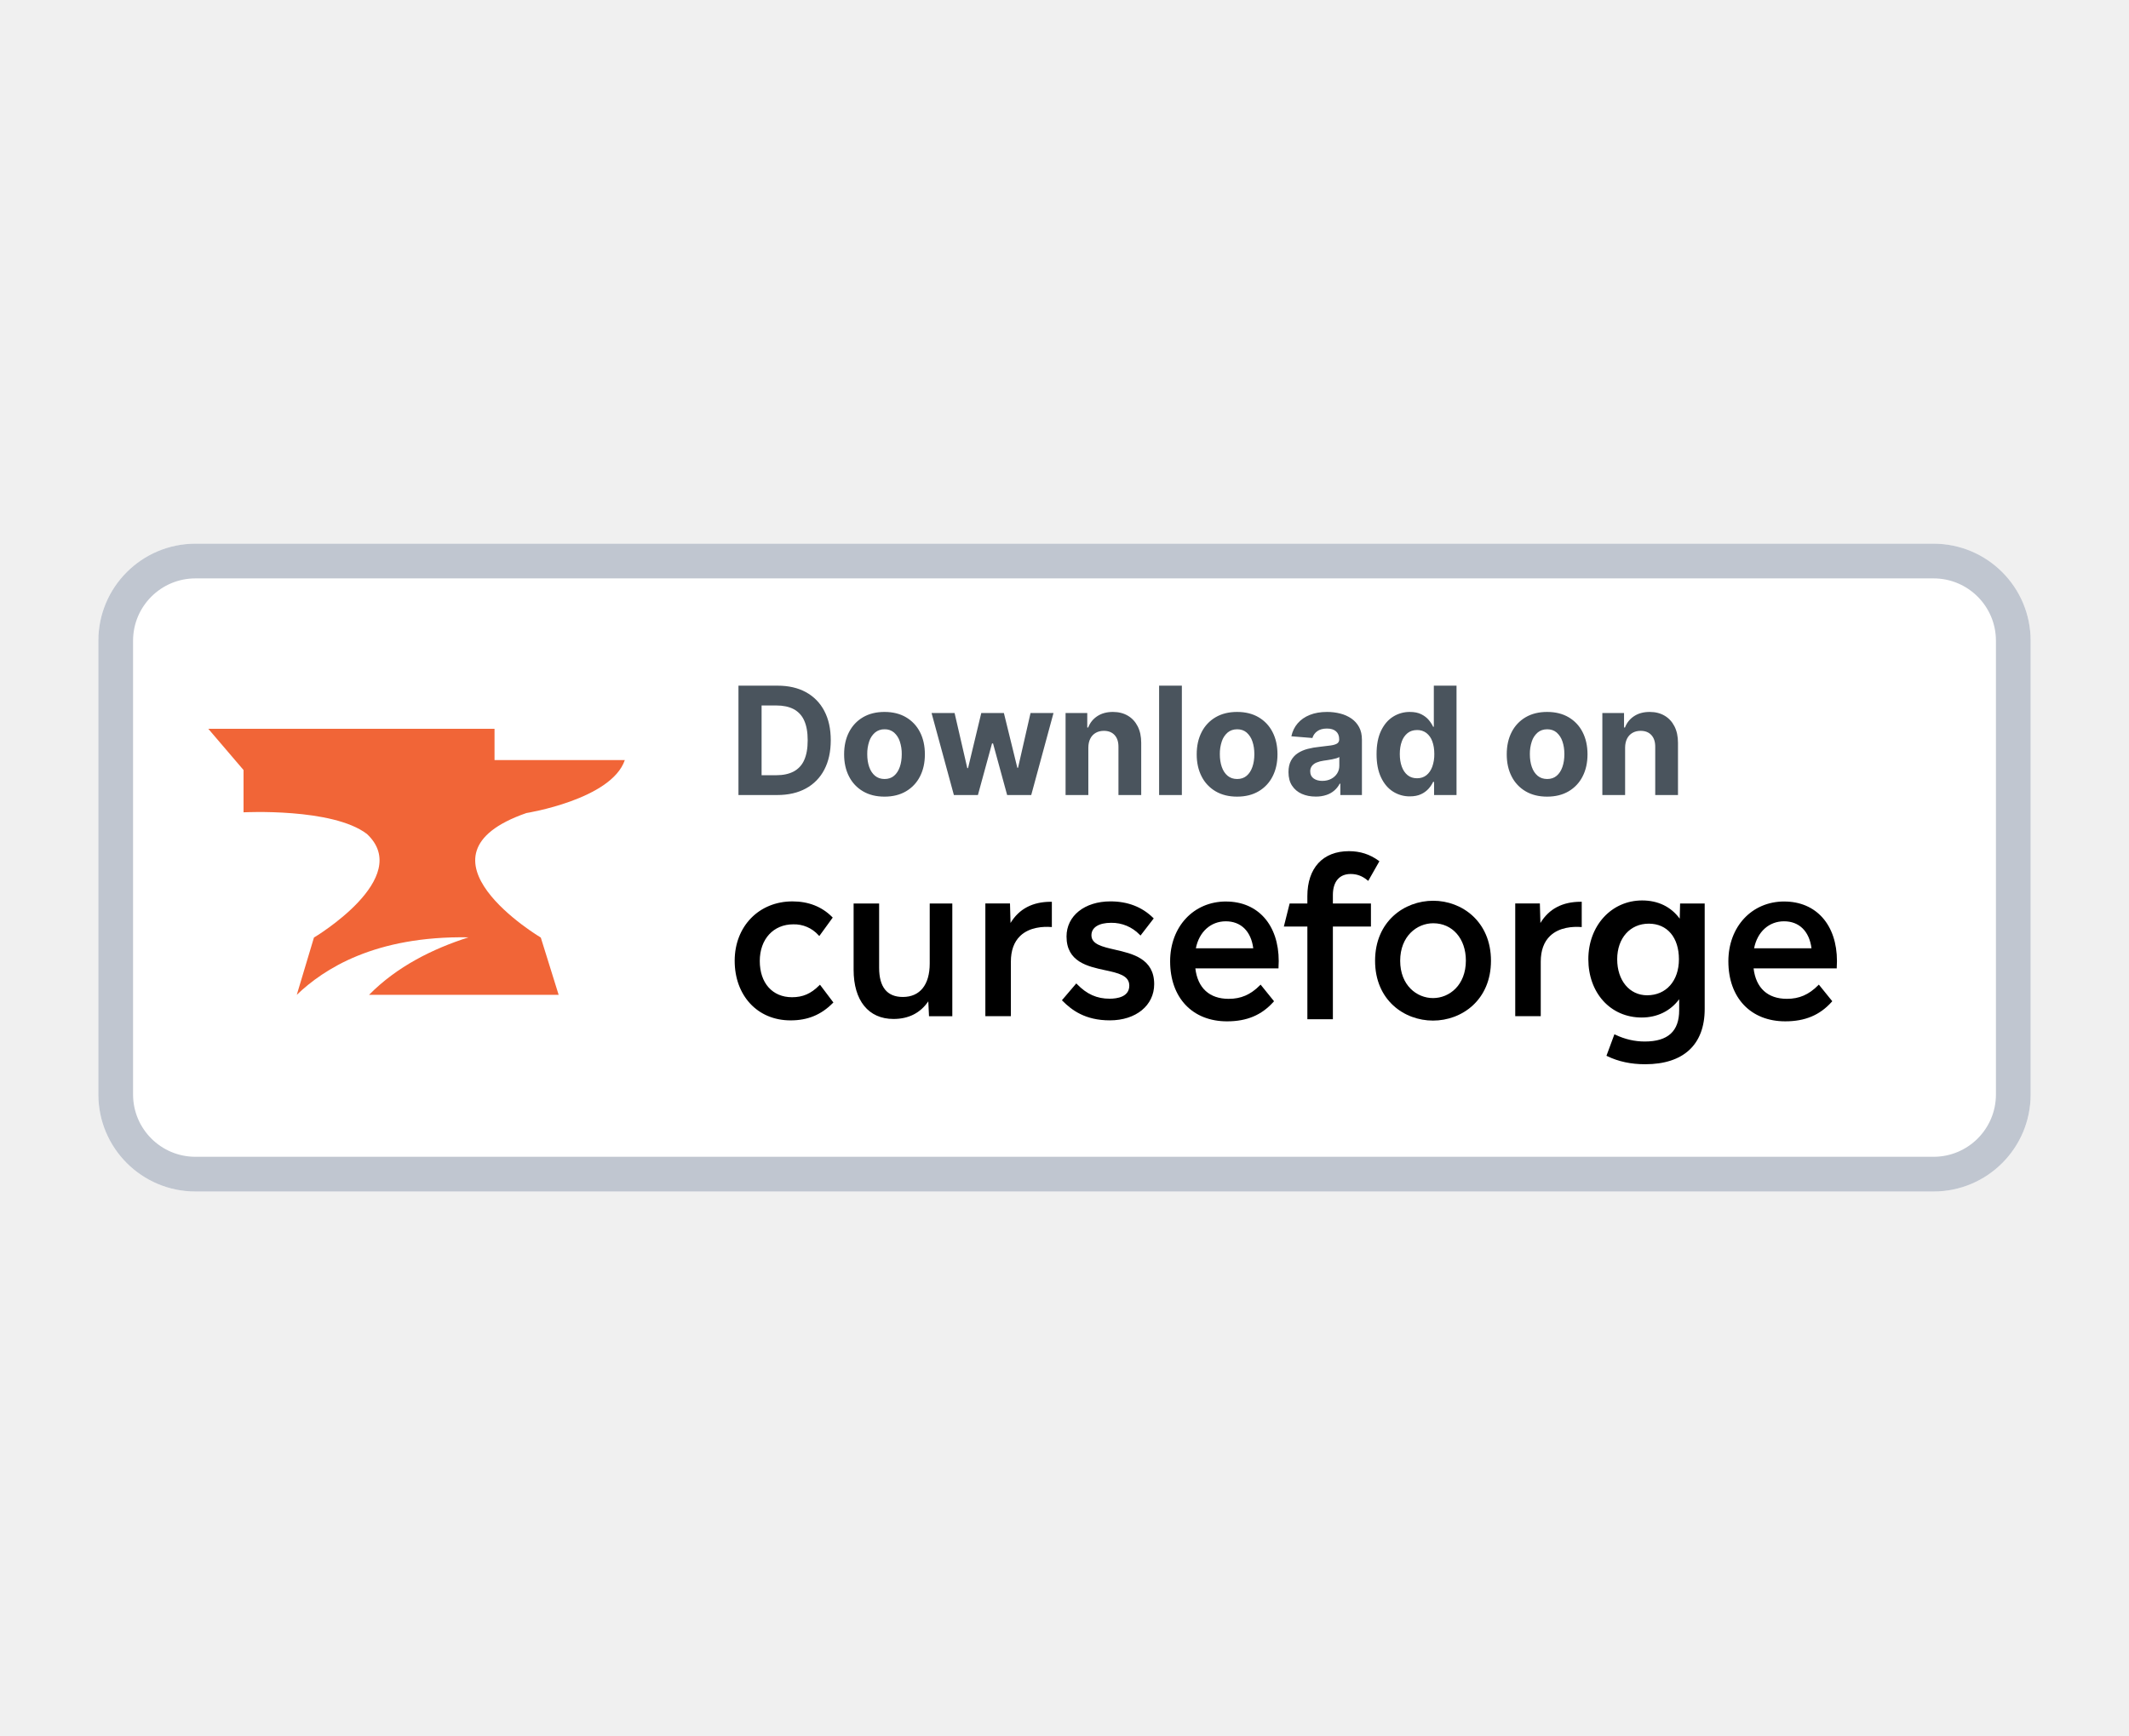
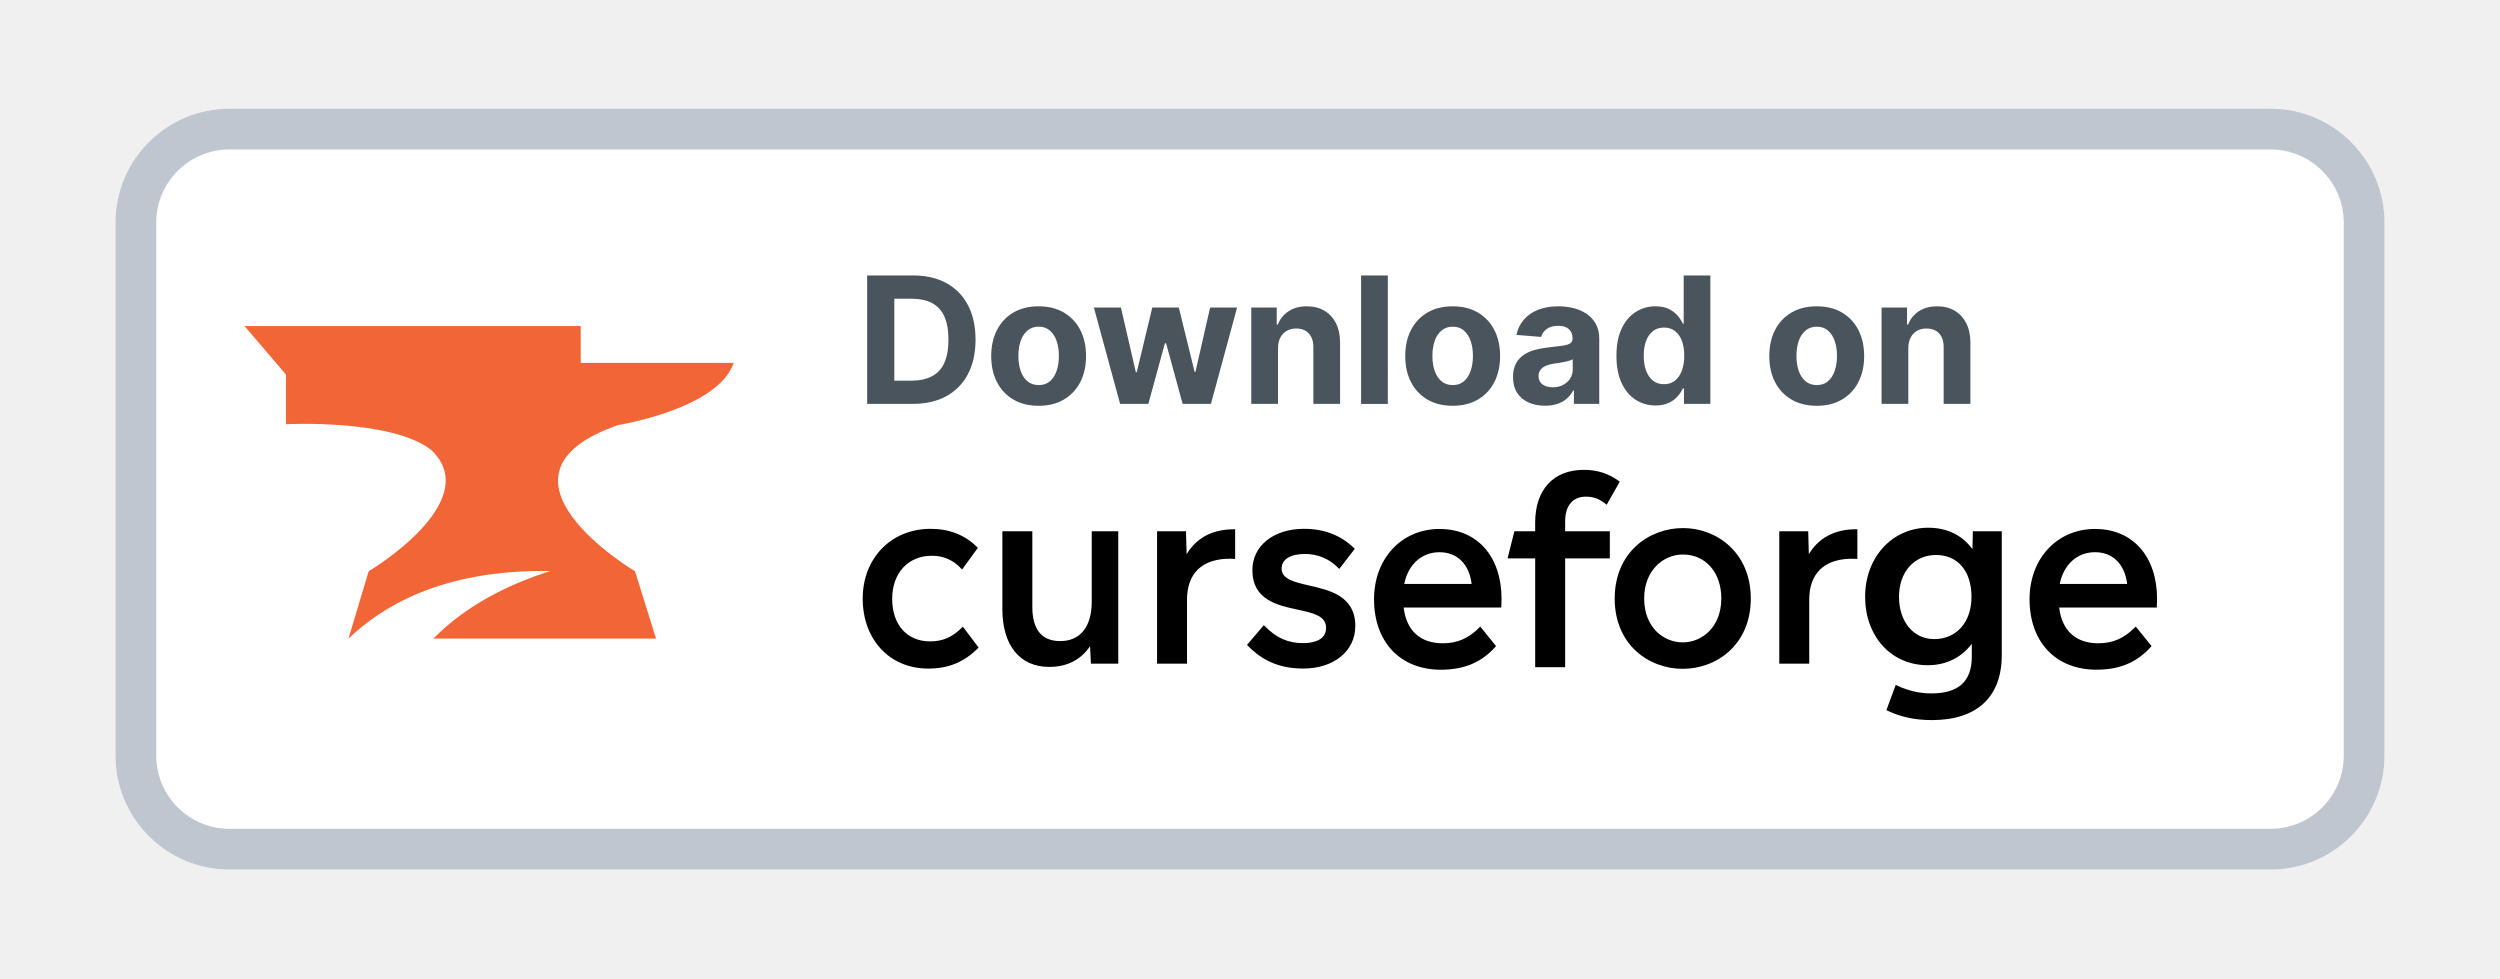
- <svg xmlns="http://www.w3.org/2000/svg" width="184" fill-rule="evenodd" stroke-linejoin="round" stroke-miterlimit="1.5" viewBox="0 0 184 72" height="150">
+ <svg xmlns="http://www.w3.org/2000/svg" width="184" fill-rule="evenodd" stroke-linejoin="round" stroke-miterlimit="1.5" viewBox="0 0 184 72">
  <path fill="#fff" d="M175.5 16.389A8.39 8.39 0 0 0 167.111 8H16.889A8.39 8.39 0 0 0 8.5 16.389v39.222A8.39 8.39 0 0 0 16.889 64h150.222a8.39 8.39 0 0 0 8.389-8.389V16.389Z" />
  <path fill="#c0c6d0" d="M175.5 16.389A8.39 8.39 0 0 0 167.111 8H16.889A8.39 8.39 0 0 0 8.5 16.389v39.222A8.39 8.39 0 0 0 16.889 64h150.222a8.39 8.39 0 0 0 8.389-8.389V16.389Zm-3 0v39.222A5.39 5.39 0 0 1 167.111 61H16.889a5.39 5.39 0 0 1-5.389-5.389V16.389A5.39 5.39 0 0 1 16.889 11h150.222a5.39 5.39 0 0 1 5.389 5.389Z" />
  <path fill="#f16537" d="M45.489 31.285s7.35-1.169 8.511-4.579H42.74V24H18l3.048 3.567v3.655s7.69-.403 10.665 1.872c4.072 3.807-4.58 8.953-4.58 8.953L25.649 47c2.32-2.228 6.741-5.111 14.848-4.972-3.085.984-6.187 2.52-8.602 4.972h16.387l-1.543-4.952s-11.877-7.065-1.25-10.762v-.001z" />
  <svg viewBox="0 0 184 72" x="30" y="33" width="184">
    <path d="M40.792 13.195c-.708.708-1.409 1.011-2.343 1.011-1.692 0-2.785-1.23-2.785-3.132s1.19-3.169 2.893-3.169a2.82 2.82 0 0 1 2.178.935l.074.077 1.16-1.597-.056-.055c-.889-.891-2.041-1.343-3.426-1.343-2.893 0-4.992 2.158-4.992 5.134s1.94 5.152 4.828 5.152c1.476 0 2.633-.474 3.645-1.491l.058-.057-1.16-1.537-.072.072h-.002zm7.239.989c1.474 0 2.321-1.055 2.321-2.892v-5.19h1.952v9.745H50.29l-.061-1.286c-.69 1.011-1.701 1.524-3.011 1.524-2.157 0-3.444-1.588-3.444-4.25V6.102h2.205v5.56c0 1.673.69 2.522 2.052 2.522zm9.305-6.4L57.289 6.1H55.16v9.745h2.205v-4.708c0-.968.273-1.721.811-2.234.805-.769 1.997-.812 2.635-.769l.096.007V5.955h-.09c-1.575 0-2.743.616-3.48 1.83zm9.018 2.311l.005.001v-.002l.002.001c1.511.345 3.39.774 3.39 2.979 0 1.845-1.577 3.132-3.834 3.132-2.137 0-3.302-.897-4.078-1.677l-.061-.061 1.241-1.456.069.07c.845.867 1.712 1.252 2.812 1.252.634 0 1.7-.147 1.7-1.131 0-.884-.977-1.094-2.109-1.337l-.005-.001c-1.477-.319-3.311-.715-3.311-2.906 0-1.789 1.562-3.038 3.798-3.038 1.483 0 2.722.476 3.679 1.415l.06.057-1.143 1.481-.072-.072a3.35 3.35 0 0 0-2.469-1.029c-1.064 0-1.7.402-1.7 1.075 0 .783.94.997 2.029 1.246z" fill-rule="nonzero" />
    <path d="M75.957 5.931c-2.798 0-4.828 2.175-4.828 5.171 0 3.153 1.931 5.189 4.918 5.189 1.707 0 2.98-.533 4.01-1.679l.052-.059-1.161-1.437-.07.07c-.8.802-1.627 1.16-2.686 1.16-1.662 0-2.682-.933-2.883-2.632h7.187v-.092l.009-.264.009-.273c0-3.13-1.788-5.152-4.557-5.152v-.002zm-2.604 4.047c.278-1.422 1.284-2.335 2.586-2.335s2.184.85 2.375 2.335h-4.961z" />
    <path fill-rule="nonzero" d="M86.732 3.553c-.977 0-1.537.662-1.537 1.815v.734h3.289v1.994h-3.289v8.011H82.99V8.096h-2.032l.5-1.994h1.531v-.635c0-2.433 1.342-3.887 3.591-3.887.97 0 1.81.269 2.568.823l.067.048-.965 1.699-.081-.066c-.444-.363-.901-.531-1.438-.531z" />
    <path d="M93.868 5.866c-2.498 0-5.026 1.782-5.026 5.189s2.519 5.171 5.008 5.171 5.008-1.776 5.008-5.171-2.511-5.189-4.99-5.189zm-.018 8.414c-1.41 0-2.839-1.109-2.839-3.225s1.438-3.243 2.857-3.243c1.662 0 2.821 1.326 2.821 3.225 0 2.129-1.429 3.243-2.839 3.243z" />
    <path fill-rule="nonzero" d="M103.084 6.1l.047 1.684h.002c.735-1.214 1.904-1.83 3.479-1.83h.09v2.188l-.096-.007c-.639-.042-1.829 0-2.635.769-.538.513-.811 1.265-.811 2.234v4.708h-2.205V6.1h2.129z" />
    <path d="M115.169 7.412c-.757-1.029-1.873-1.572-3.247-1.572-2.652 0-4.649 2.182-4.649 5.078s1.896 5.042 4.611 5.042c1.342 0 2.481-.559 3.24-1.581v.95c0 1.821-.974 2.706-2.975 2.706-.869 0-1.723-.197-2.534-.585l-.088-.042-.688 1.859.075.037c.974.467 2.045.695 3.273.695 3.316 0 5.142-1.699 5.142-4.781V6.102h-2.126l-.032 1.312-.002-.002zm-2.816 6.626c-1.522 0-2.586-1.28-2.586-3.114s1.123-3.077 2.731-3.077 2.604 1.208 2.604 3.077-1.105 3.114-2.749 3.114zm7.022-2.937c0-2.996 2.031-5.171 4.828-5.171v.002c2.769 0 4.557 2.022 4.557 5.152l-.009.273-.009.264v.092h-7.187c.201 1.699 1.221 2.632 2.883 2.632 1.058 0 1.886-.358 2.686-1.16l.07-.07 1.161 1.437-.052.059c-1.028 1.146-2.303 1.679-4.009 1.679-2.988 0-4.919-2.036-4.919-5.189zm4.81-3.459c-1.304 0-2.308.913-2.586 2.335h4.961c-.191-1.485-1.071-2.335-2.375-2.335z" />
  </svg>
  <path fill="#4a545d" fill-rule="nonzero" d="M67.173 29.727h-3.351v-9.454h3.379c.951 0 1.77.188 2.456.565a3.862 3.862 0 0 1 1.586 1.623c.371.705.556 1.548.556 2.53s-.185 1.831-.556 2.539a3.852 3.852 0 0 1-1.593 1.629c-.691.379-1.516.568-2.477.568zm-1.352-1.712h1.269c.591 0 1.089-.106 1.494-.317a2.02 2.02 0 0 0 .914-.983c.204-.445.307-1.019.307-1.724 0-.699-.103-1.27-.307-1.713a2.021 2.021 0 0 0-.912-.979c-.403-.209-.9-.314-1.491-.314h-1.274v6.03zm10.622 1.851c-.717 0-1.336-.153-1.858-.46a3.1 3.1 0 0 1-1.207-1.283c-.283-.549-.425-1.187-.425-1.913 0-.733.142-1.374.425-1.923s.685-.977 1.207-1.284 1.141-.459 1.858-.459 1.337.153 1.858.459a3.11 3.11 0 0 1 1.208 1.284c.283.549.424 1.19.424 1.923 0 .726-.141 1.364-.424 1.913a3.11 3.11 0 0 1-1.208 1.283c-.521.307-1.141.46-1.858.46zm.009-1.524c.327 0 .599-.093.818-.279s.383-.441.496-.764.168-.691.168-1.103a3.36 3.36 0 0 0-.168-1.104 1.745 1.745 0 0 0-.496-.766 1.21 1.21 0 0 0-.818-.282 1.24 1.24 0 0 0-.828.282 1.706 1.706 0 0 0-.503.766 3.334 3.334 0 0 0-.169 1.104c0 .412.056.78.169 1.103s.28.578.503.764.499.279.828.279zm5.988 1.385l-1.93-7.091h1.99l1.099 4.765h.064l1.145-4.765h1.953l1.163 4.737h.06l1.081-4.737h1.985l-1.925 7.091h-2.082l-1.219-4.459h-.088l-1.219 4.459H82.44zm11.62-4.099v4.099h-1.967v-7.091h1.874v1.251h.083c.157-.412.421-.739.79-.981s.817-.362 1.343-.362c.493 0 .922.108 1.288.323s.651.523.854.921.305.873.305 1.424v4.515h-1.967v-4.164c.003-.434-.107-.773-.332-1.018s-.534-.367-.928-.367c-.265 0-.498.057-.699.171a1.17 1.17 0 0 0-.471.496c-.113.217-.17.478-.173.783zm6.116-5.355h1.967v9.455h-1.967zm6.741 9.593c-.718 0-1.337-.153-1.859-.46a3.107 3.107 0 0 1-1.207-1.283c-.283-.549-.425-1.187-.425-1.913 0-.733.142-1.374.425-1.923a3.11 3.11 0 0 1 1.207-1.284c.522-.306 1.141-.459 1.859-.459s1.336.153 1.858.459a3.11 3.11 0 0 1 1.207 1.284c.283.549.425 1.19.425 1.923 0 .726-.142 1.364-.425 1.913a3.107 3.107 0 0 1-1.207 1.283c-.522.307-1.141.46-1.858.46zm.009-1.524c.326 0 .598-.093.817-.279s.384-.441.496-.764.169-.691.169-1.103-.056-.781-.169-1.104a1.737 1.737 0 0 0-.496-.766c-.219-.188-.491-.282-.817-.282s-.606.094-.829.282a1.706 1.706 0 0 0-.503.766 3.36 3.36 0 0 0-.169 1.104c0 .412.057.78.169 1.103s.28.578.503.764.499.279.829.279zm6.786 1.519c-.452 0-.856-.079-1.21-.238a1.91 1.91 0 0 1-.837-.706c-.205-.312-.307-.702-.307-1.17 0-.394.072-.725.217-.993s.341-.483.59-.646.534-.286.852-.369a6.447 6.447 0 0 1 1.004-.176l.997-.122c.253-.039.436-.096.55-.173a.386.386 0 0 0 .171-.342v-.028c0-.292-.092-.518-.275-.678s-.442-.24-.778-.24c-.354 0-.635.077-.845.233a1.09 1.09 0 0 0-.415.584l-1.819-.148c.092-.431.274-.804.545-1.119s.621-.559 1.05-.73.927-.256 1.493-.256a4.54 4.54 0 0 1 1.134.139 2.99 2.99 0 0 1 .965.429c.281.194.503.442.667.745s.244.666.244 1.088v4.782h-1.865v-.983h-.055a1.97 1.97 0 0 1-1.145.976 2.798 2.798 0 0 1-.928.141zm.563-1.357c.29 0 .545-.058.767-.173s.395-.272.521-.469.189-.42.189-.669v-.753a.982.982 0 0 1-.251.109 4.088 4.088 0 0 1-.358.088 9.157 9.157 0 0 1-.397.069l-.36.053a2.486 2.486 0 0 0-.605.161.98.98 0 0 0-.401.298.74.74 0 0 0-.143.464c0 .268.097.472.293.612s.444.21.745.21zm7.571 1.339a2.66 2.66 0 0 1-1.461-.418c-.435-.279-.78-.69-1.034-1.233s-.381-1.21-.381-2.001c0-.812.131-1.489.393-2.029s.61-.945 1.045-1.214a2.677 2.677 0 0 1 1.434-.404c.397 0 .728.067.994.201s.482.3.647.498.29.394.376.584h.06v-3.554h1.962v9.454h-1.939v-1.135h-.083a2.52 2.52 0 0 1-.39.584 1.971 1.971 0 0 1-.651.477c-.266.127-.59.19-.972.19zm.623-1.565c.317 0 .586-.087.806-.261s.389-.418.508-.732a3.13 3.13 0 0 0 .178-1.103c0-.422-.059-.788-.176-1.099a1.572 1.572 0 0 0-.508-.72 1.293 1.293 0 0 0-.808-.254c-.323 0-.595.088-.817.263a1.619 1.619 0 0 0-.503.73c-.114.31-.171.67-.171 1.08s.058.776.173 1.092.284.561.504.738.491.266.814.266zm11.242 1.588c-.718 0-1.337-.153-1.859-.46a3.107 3.107 0 0 1-1.207-1.283c-.283-.549-.424-1.187-.424-1.913 0-.733.141-1.374.424-1.923a3.11 3.11 0 0 1 1.207-1.284c.522-.306 1.141-.459 1.859-.459s1.336.153 1.858.459a3.11 3.11 0 0 1 1.207 1.284c.283.549.425 1.19.425 1.923 0 .726-.142 1.364-.425 1.913a3.107 3.107 0 0 1-1.207 1.283c-.522.307-1.141.46-1.858.46zm.009-1.524c.326 0 .598-.093.817-.279s.384-.441.496-.764.169-.691.169-1.103-.056-.781-.169-1.104a1.737 1.737 0 0 0-.496-.766c-.219-.188-.491-.282-.817-.282s-.606.094-.829.282a1.706 1.706 0 0 0-.503.766 3.36 3.36 0 0 0-.169 1.104c0 .412.057.78.169 1.103s.28.578.503.764.5.279.829.279zm6.731-2.714v4.099h-1.967v-7.091h1.874v1.251h.083c.157-.412.421-.739.79-.981s.817-.362 1.343-.362c.493 0 .922.108 1.288.323s.651.523.854.921.305.873.305 1.424v4.515h-1.967v-4.164c.003-.434-.107-.773-.332-1.018s-.534-.367-.928-.367c-.265 0-.498.057-.699.171a1.17 1.17 0 0 0-.471.496c-.113.217-.17.478-.173.783z" />
</svg>
